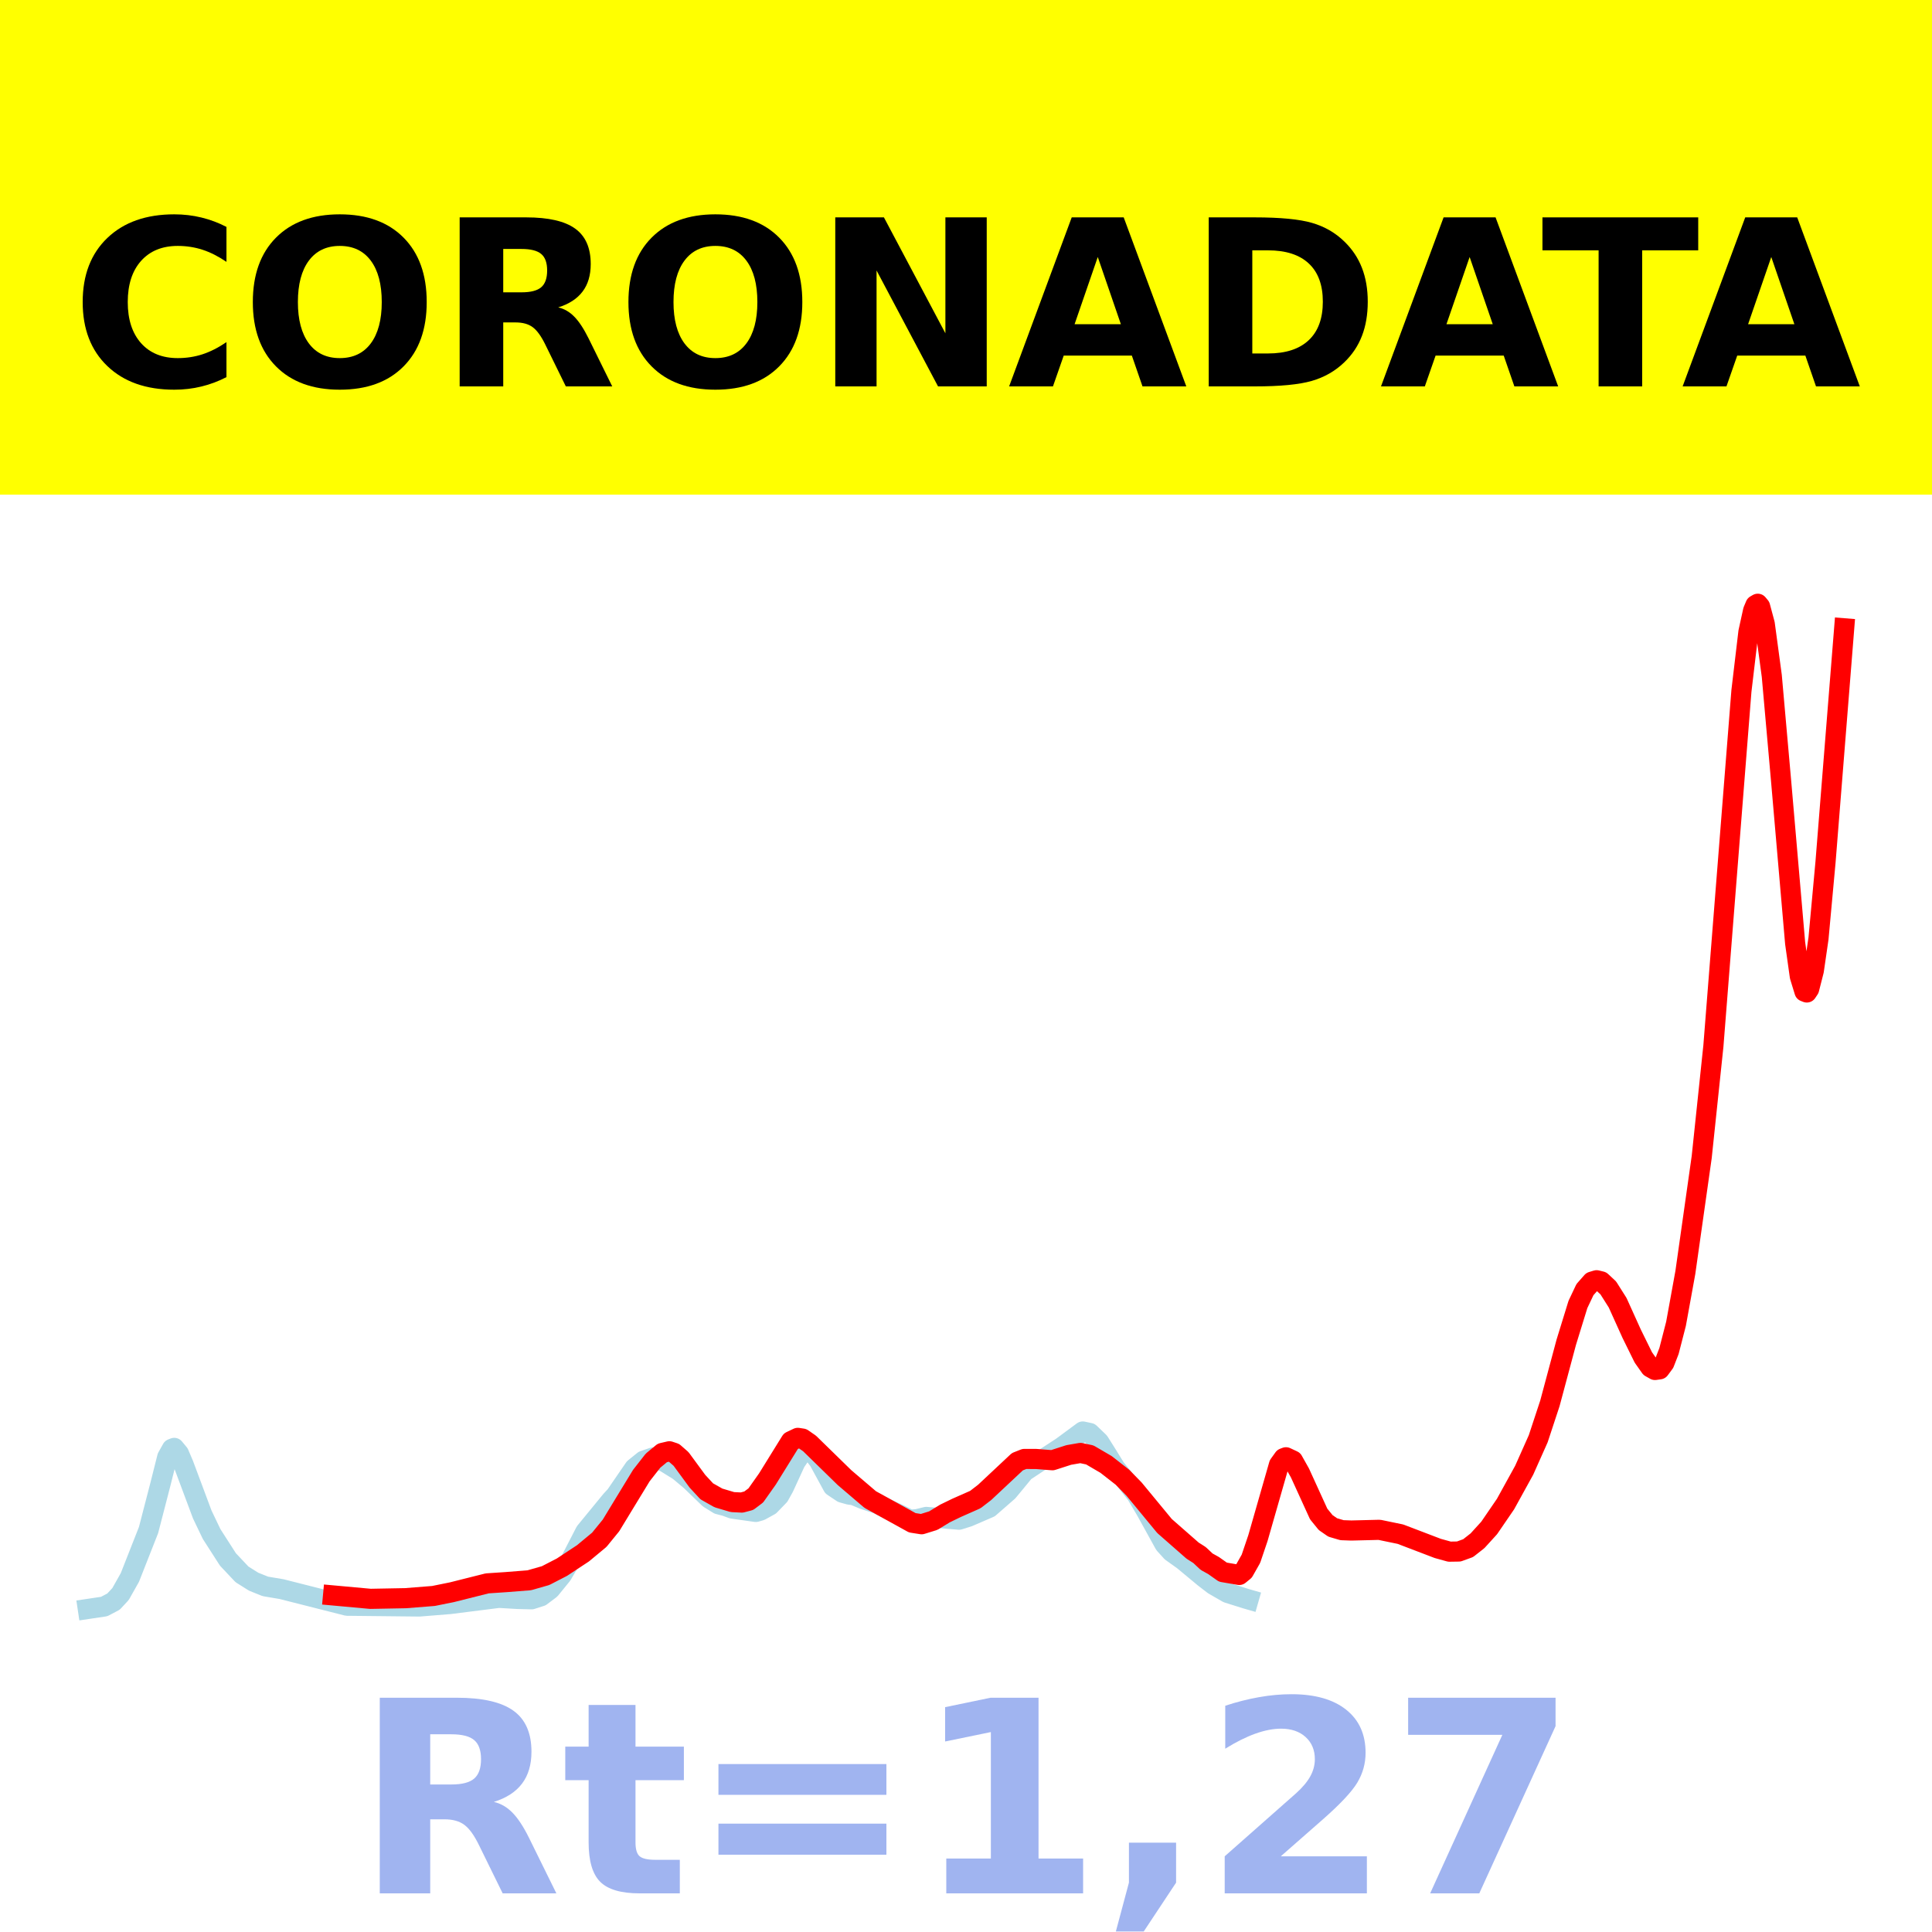
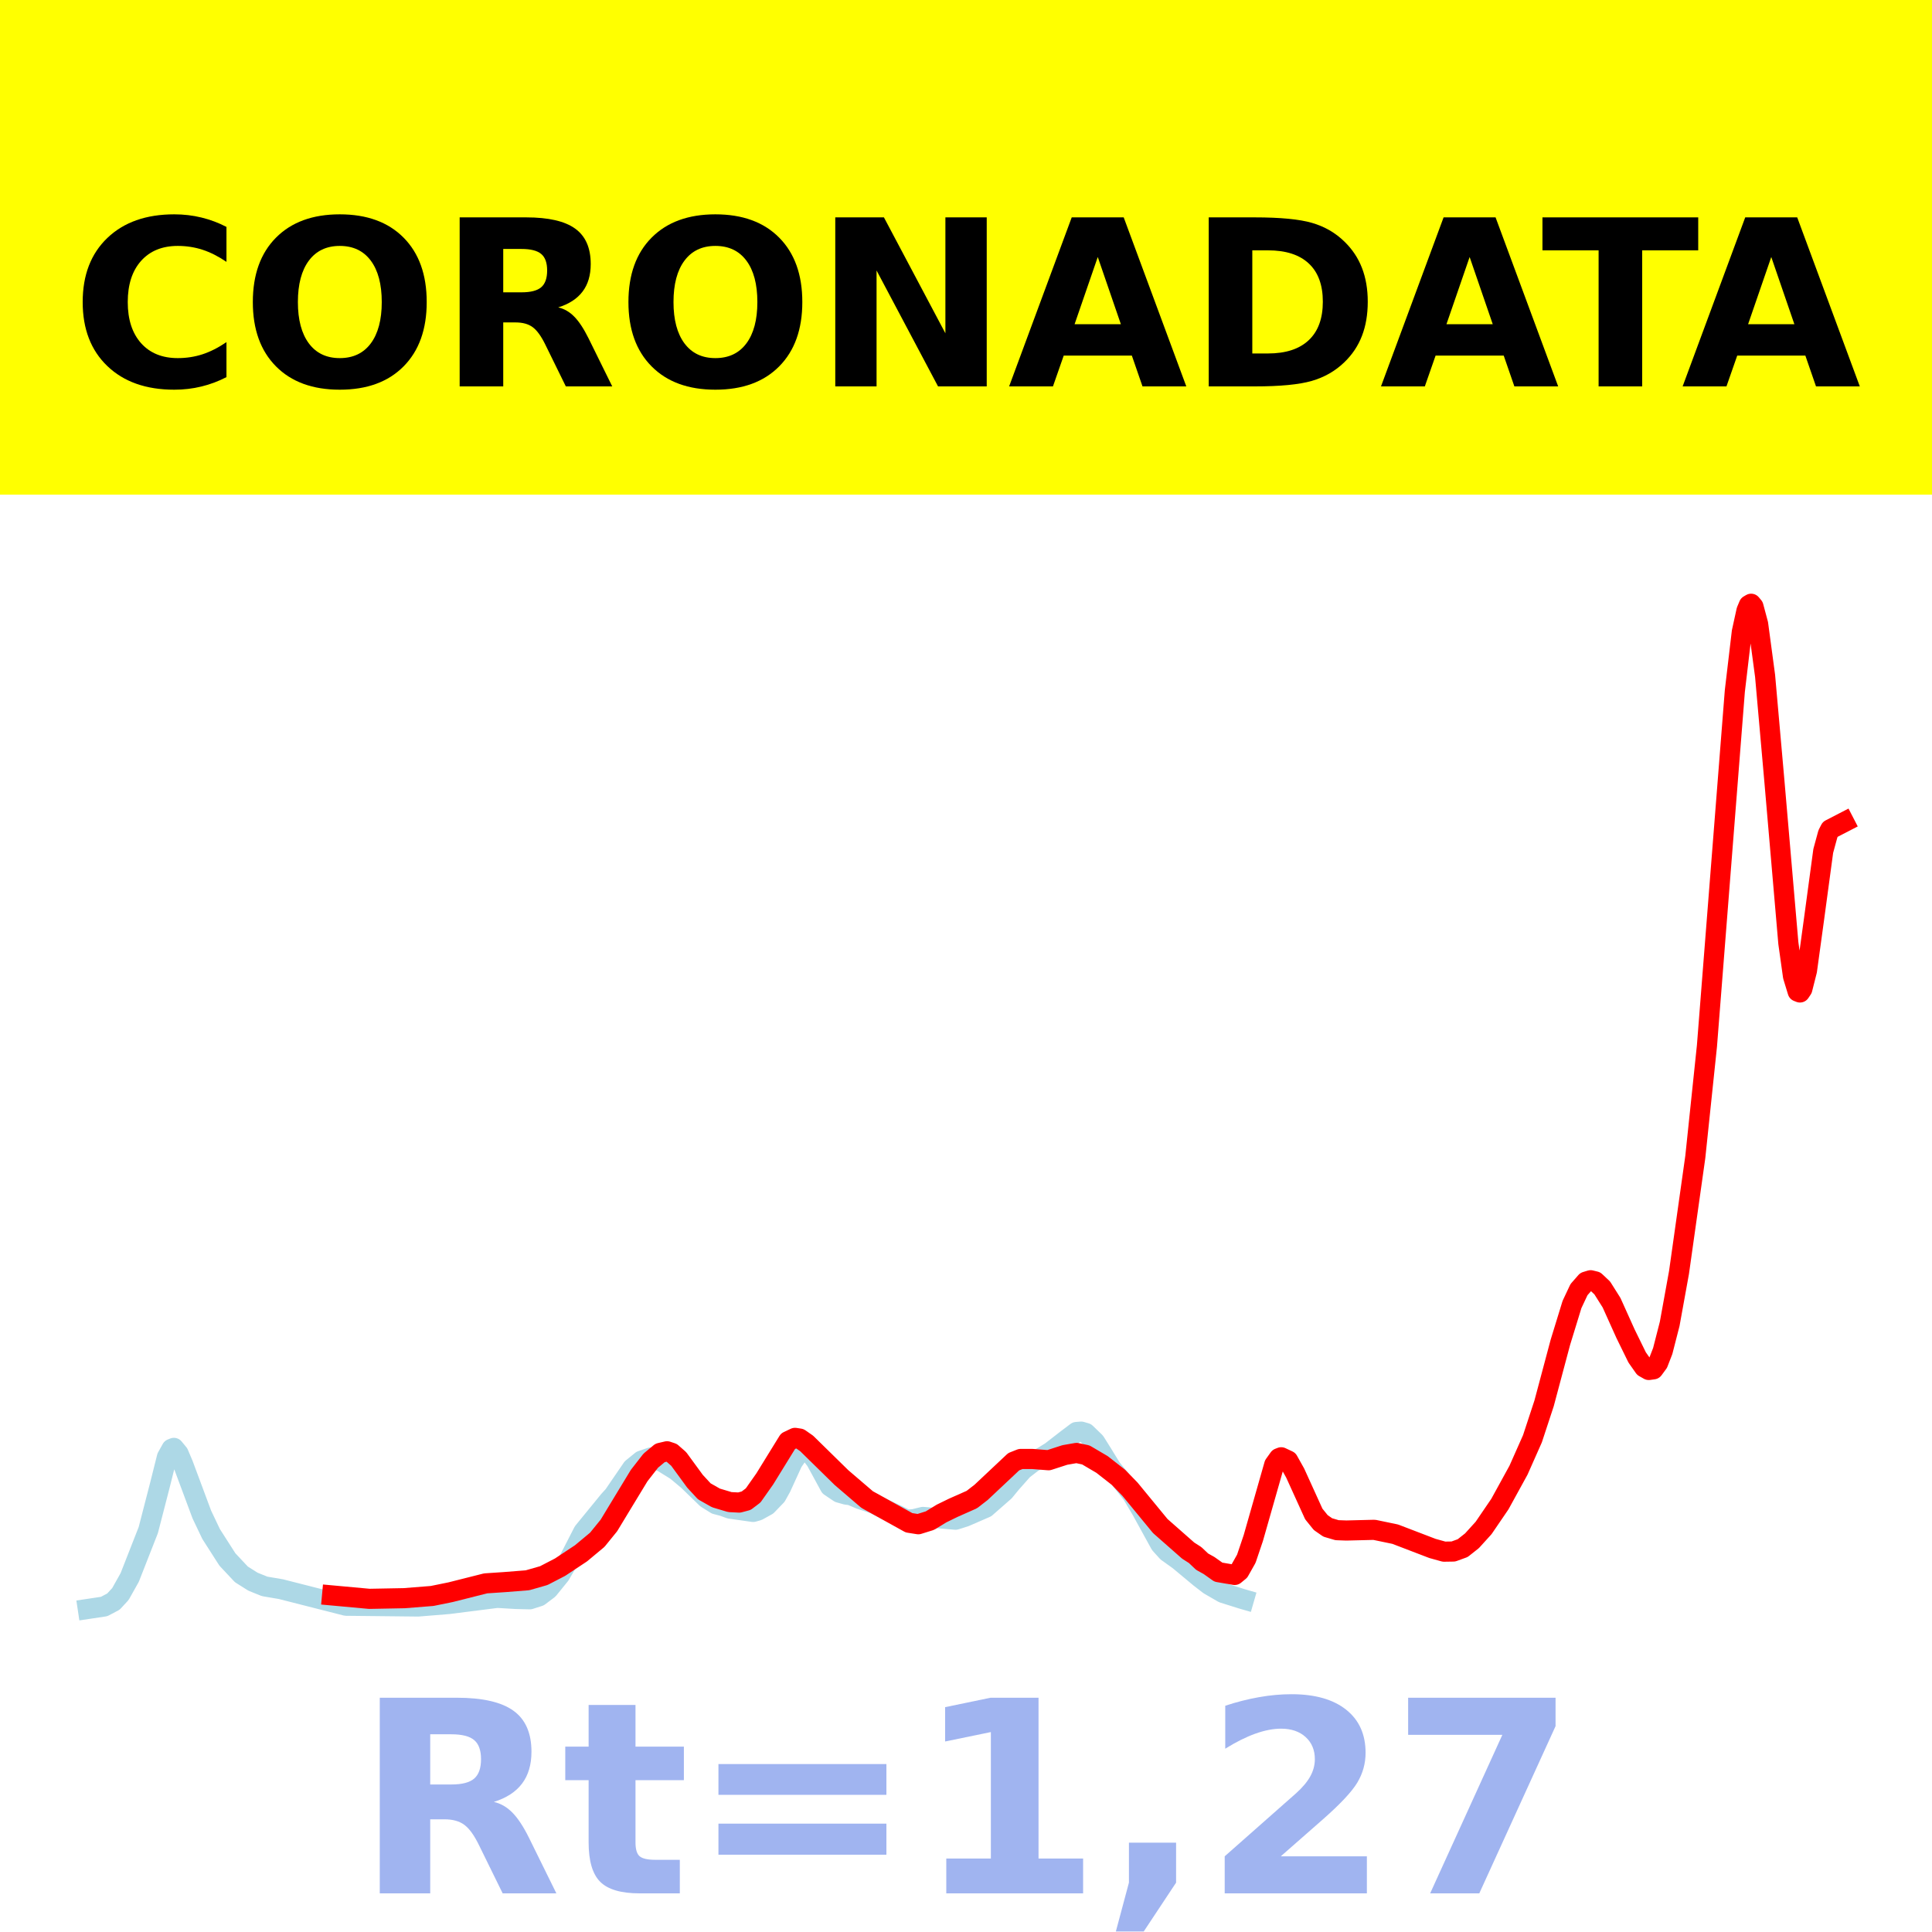
<svg xmlns="http://www.w3.org/2000/svg" xmlns:xlink="http://www.w3.org/1999/xlink" height="144pt" version="1.1" viewBox="0 0 144 144" width="144pt">
  <defs>
    <style type="text/css">*{stroke-linecap:butt;stroke-linejoin:round;}</style>
  </defs>
  <g id="figure_1">
    <g id="patch_1">
      <path d="M 0 144  L 144 144  L 144 0  L 0 0  z " style="fill:#ffffff;" />
    </g>
    <g id="axes_1">
      <g id="patch_2">
        <path d="M 0 144  L 144 144  L 144 0  L 0 0  z " style="fill:#ffffff;" />
      </g>
      <g id="line2d_1">
-         <path clip-path="url(#pf840790685)" d="M 6.545 119.923  L 7.764 119.741  L 8.46 119.375  L 8.983 118.812  L 9.679 117.579  L 11.072 114.04  L 11.942 110.682  L 12.464 108.608  L 12.812 107.986  L 12.986 107.917  L 13.335 108.339  L 13.683 109.154  L 15.075 112.88  L 15.772 114.337  L 16.99 116.234  L 18.035 117.343  L 18.905 117.89  L 19.776 118.24  L 20.994 118.446  L 25.868 119.682  L 31.265 119.739  L 33.528 119.556  L 37.184 119.094  L 38.576 119.176  L 39.621 119.202  L 40.317 118.979  L 41.014 118.455  L 41.884 117.385  L 42.58 116.201  L 43.625 114.173  L 45.54 111.838  L 45.888 111.459  L 47.28 109.431  L 47.977 108.869  L 48.673 108.633  L 49.544 108.968  L 50.588 109.614  L 51.458 110.341  L 52.851 111.685  L 53.547 112.118  L 54.07 112.254  L 54.592 112.444  L 56.333 112.69  L 56.681 112.592  L 57.377 112.208  L 58.074 111.486  L 58.422 110.862  L 59.292 108.969  L 59.814 108.214  L 60.162 108.051  L 60.511 108.183  L 61.033 108.872  L 62.077 110.786  L 62.774 111.253  L 63.296 111.399  L 63.644 111.444  L 64.34 111.738  L 65.385 112.081  L 66.255 112.523  L 67.126 112.924  L 67.822 113.27  L 68.344 113.233  L 69.041 113.062  L 71.478 113.27  L 72.174 113.052  L 73.741 112.375  L 75.133 111.16  L 75.656 110.528  L 76.352 109.682  L 77.745 108.761  L 79.137 107.853  L 80.704 106.696  L 81.226 106.807  L 81.923 107.477  L 82.445 108.307  L 83.141 109.433  L 83.838 110.287  L 84.708 111.397  L 85.404 112.572  L 86.797 115.095  L 87.319 115.67  L 88.19 116.29  L 89.756 117.589  L 90.453 118.125  L 91.497 118.727  L 92.89 119.164  L 93.064 119.214  L 93.064 119.214  " style="fill:none;stroke:#add8e6;stroke-linecap:square;stroke-width:1.5;" />
+         <path clip-path="url(#pa760272ea7)" d="M 6.545 119.923  L 7.759 119.741  L 8.453 119.375  L 8.973 118.812  L 9.666 117.579  L 11.054 114.04  L 11.921 110.682  L 12.441 108.608  L 12.787 107.986  L 12.961 107.917  L 13.308 108.339  L 13.654 109.154  L 15.042 112.88  L 15.735 114.337  L 16.949 116.234  L 17.989 117.343  L 18.856 117.89  L 19.723 118.24  L 20.937 118.446  L 25.792 119.682  L 31.167 119.739  L 33.421 119.556  L 37.062 119.094  L 38.449 119.176  L 39.489 119.202  L 40.183 118.979  L 40.877 118.455  L 41.744 117.385  L 42.437 116.201  L 43.477 114.173  L 45.385 111.838  L 45.731 111.459  L 47.119 109.431  L 47.812 108.869  L 48.506 108.633  L 49.373 108.968  L 50.413 109.614  L 51.28 110.341  L 52.667 111.686  L 53.361 112.118  L 53.881 112.254  L 54.401 112.444  L 56.135 112.69  L 56.482 112.592  L 57.175 112.208  L 57.869 111.486  L 58.216 110.862  L 59.082 108.969  L 59.603 108.214  L 59.949 108.051  L 60.296 108.183  L 60.816 108.872  L 61.857 110.786  L 62.55 111.253  L 63.07 111.399  L 63.417 111.445  L 64.111 111.738  L 65.151 112.081  L 66.018 112.524  L 66.885 112.924  L 67.579 113.27  L 68.099 113.233  L 68.792 113.063  L 71.22 113.27  L 71.913 113.052  L 73.474 112.375  L 74.861 111.16  L 75.381 110.528  L 76.248 109.551  L 76.942 109.013  L 77.809 108.518  L 78.329 108.196  L 79.542 107.256  L 80.236 106.733  L 80.583 106.705  L 80.93 106.807  L 81.623 107.477  L 82.143 108.307  L 82.837 109.434  L 83.53 110.287  L 84.397 111.397  L 85.091 112.572  L 86.478 115.095  L 86.998 115.67  L 87.865 116.29  L 89.426 117.589  L 90.119 118.125  L 91.16 118.727  L 92.547 119.164  L 92.72 119.214  L 92.72 119.214  " style="fill:none;stroke:#add8e6;stroke-linecap:square;stroke-width:1.5;" />
      </g>
      <g id="line2d_2">
-         <path clip-path="url(#pf840790685)" d="M 24.824 118.914  L 27.609 119.168  L 30.221 119.119  L 32.309 118.954  L 33.702 118.671  L 36.313 118.015  L 37.706 117.922  L 39.447 117.785  L 40.665 117.437  L 41.884 116.808  L 43.451 115.776  L 44.669 114.765  L 45.54 113.697  L 46.584 111.98  L 47.803 109.98  L 48.673 108.868  L 49.369 108.292  L 49.892 108.17  L 50.24 108.286  L 50.762 108.742  L 51.981 110.402  L 52.677 111.154  L 53.547 111.646  L 54.592 111.957  L 55.288 111.992  L 55.81 111.854  L 56.333 111.46  L 57.203 110.229  L 58.944 107.417  L 59.466 107.17  L 59.814 107.224  L 60.337 107.585  L 62.948 110.135  L 64.863 111.768  L 67.996 113.498  L 68.692 113.608  L 69.563 113.338  L 70.433 112.807  L 71.304 112.384  L 72.696 111.769  L 73.393 111.231  L 75.83 108.948  L 76.352 108.741  L 77.222 108.743  L 78.441 108.838  L 79.66 108.445  L 80.53 108.294  L 81.226 108.441  L 82.445 109.155  L 83.663 110.106  L 84.534 110.998  L 86.797 113.74  L 88.886 115.572  L 89.408 115.905  L 89.93 116.396  L 90.453 116.687  L 91.149 117.179  L 92.368 117.387  L 92.716 117.102  L 93.238 116.18  L 93.76 114.638  L 95.327 109.169  L 95.675 108.684  L 95.849 108.617  L 96.371 108.861  L 96.894 109.792  L 98.286 112.843  L 98.809 113.486  L 99.331 113.847  L 100.027 114.051  L 100.723 114.076  L 102.812 114.024  L 104.379 114.348  L 107.164 115.411  L 108.035 115.652  L 108.731 115.641  L 109.427 115.388  L 110.124 114.841  L 110.994 113.885  L 112.213 112.105  L 113.605 109.58  L 114.65 107.236  L 115.52 104.599  L 116.739 100.048  L 117.609 97.227  L 118.132 96.123  L 118.654 95.528  L 119.002 95.422  L 119.35 95.507  L 119.872 95.994  L 120.569 97.096  L 121.613 99.404  L 122.484 101.173  L 123.006 101.914  L 123.354 102.11  L 123.702 102.061  L 124.05 101.59  L 124.398 100.696  L 124.921 98.667  L 125.617 94.837  L 126.836 86.234  L 127.706 77.969  L 128.576 66.933  L 129.795 51.503  L 130.317 47.101  L 130.665 45.516  L 130.839 45.102  L 131.014 45  L 131.188 45.209  L 131.536 46.504  L 132.058 50.373  L 132.754 58.221  L 133.799 70.294  L 134.147 72.769  L 134.495 73.905  L 134.669 73.974  L 134.843 73.714  L 135.191 72.348  L 135.54 69.947  L 136.062 64.274  L 137.455 46.83  L 137.455 46.83  " style="fill:none;stroke:#ff0000;stroke-linecap:square;stroke-width:1.5;" />
+         <path clip-path="url(#pa760272ea7)" d="M 24.751 118.914  L 27.526 119.168  L 30.126 119.119  L 32.207 118.954  L 33.594 118.671  L 36.195 118.015  L 37.582 117.922  L 39.316 117.785  L 40.53 117.437  L 41.744 116.808  L 43.304 115.776  L 44.518 114.765  L 45.385 113.697  L 46.425 111.98  L 47.639 109.981  L 48.506 108.868  L 49.199 108.292  L 49.719 108.17  L 50.066 108.286  L 50.586 108.742  L 51.8 110.402  L 52.494 111.154  L 53.361 111.646  L 54.401 111.957  L 55.095 111.992  L 55.615 111.854  L 56.135 111.46  L 57.002 110.229  L 58.736 107.417  L 59.256 107.17  L 59.603 107.224  L 60.123 107.585  L 62.724 110.135  L 64.631 111.768  L 67.752 113.498  L 68.446 113.608  L 69.312 113.338  L 70.179 112.807  L 71.046 112.384  L 72.433 111.769  L 73.127 111.231  L 75.554 108.949  L 76.075 108.742  L 76.942 108.743  L 78.155 108.838  L 79.369 108.445  L 80.236 108.294  L 80.93 108.441  L 82.143 109.155  L 83.357 110.106  L 84.224 110.998  L 86.478 113.74  L 88.559 115.572  L 89.079 115.905  L 89.599 116.397  L 90.119 116.687  L 90.813 117.179  L 92.026 117.387  L 92.373 117.102  L 92.893 116.18  L 93.414 114.638  L 94.974 109.169  L 95.321 108.684  L 95.494 108.617  L 96.014 108.862  L 96.535 109.792  L 97.922 112.843  L 98.442 113.486  L 98.962 113.847  L 99.656 114.051  L 100.349 114.076  L 102.43 114.024  L 103.99 114.348  L 106.765 115.411  L 107.632 115.652  L 108.325 115.641  L 109.019 115.388  L 109.712 114.841  L 110.579 113.885  L 111.793 112.105  L 113.18 109.58  L 114.22 107.236  L 115.087 104.599  L 116.301 100.049  L 117.168 97.227  L 117.688 96.123  L 118.208 95.528  L 118.555 95.422  L 118.902 95.507  L 119.422 95.995  L 120.116 97.096  L 121.156 99.404  L 122.023 101.173  L 122.543 101.914  L 122.89 102.11  L 123.237 102.061  L 123.583 101.59  L 123.93 100.696  L 124.45 98.667  L 125.144 94.837  L 126.358 86.234  L 127.225 77.969  L 128.092 66.933  L 129.305 51.503  L 129.825 47.101  L 130.172 45.516  L 130.346 45.102  L 130.519 45  L 130.692 45.209  L 131.039 46.504  L 131.559 50.373  L 132.253 58.22  L 133.293 70.294  L 133.64 72.768  L 133.987 73.905  L 134.16 73.973  L 134.334 73.714  L 134.68 72.347  L 135.2 68.561  L 135.894 63.424  L 136.241 62.15  L 136.414 61.814  L 137.455 61.276  L 137.455 61.276  " style="fill:none;stroke:#ff0000;stroke-linecap:square;stroke-width:1.5;" />
      </g>
      <g id="patch_3">
        <path d="M 0 144  L 0 0  " style="fill:none;stroke:#ffffff;stroke-linecap:square;stroke-linejoin:miter;stroke-width:0.8;" />
      </g>
      <g id="patch_4">
        <path d="M 144 144  L 144 0  " style="fill:none;stroke:#ffffff;stroke-linecap:square;stroke-linejoin:miter;stroke-width:0.8;" />
      </g>
      <g id="patch_5">
        <path d="M 0 144  L 144 144  " style="fill:none;stroke:#ffffff;stroke-linecap:square;stroke-linejoin:miter;stroke-width:0.8;" />
      </g>
      <g id="patch_6">
        <path d="M 0 0  L 144 0  " style="fill:none;stroke:#ffffff;stroke-linecap:square;stroke-linejoin:miter;stroke-width:0.8;" />
      </g>
    </g>
    <g id="text_1">
      <g id="patch_7">
        <path d="M -64.848 36.368  L 208.848 36.368  L 208.848 -7.654  L -64.848 -7.654  z " style="fill:#ffff00;stroke:#ffff00;stroke-linejoin:miter;" />
      </g>
      <g transform="translate(72 9.45018)scale(0.1728 -0.1728)" />
      <g transform="translate(-60.87375 28.8)scale(0.1728 -0.1728)">
        <defs>
          <path id="DejaVuSans-Bold-32" />
          <path d="M 67 4  Q 61.812 1.312 56.203 -0.047  Q 50.594 -1.422 44.484 -1.422  Q 26.266 -1.422 15.625 8.766  Q 4.984 18.953 4.984 36.375  Q 4.984 53.859 15.625 64.031  Q 26.266 74.219 44.484 74.219  Q 50.594 74.219 56.203 72.844  Q 61.812 71.484 67 68.797  L 67 53.719  Q 61.766 57.281 56.688 58.938  Q 51.609 60.594 46 60.594  Q 35.938 60.594 30.172 54.141  Q 24.422 47.703 24.422 36.375  Q 24.422 25.094 30.172 18.641  Q 35.938 12.203 46 12.203  Q 51.609 12.203 56.688 13.859  Q 61.766 15.531 67 19.094  z " id="DejaVuSans-Bold-67" />
          <path d="M 42.484 60.594  Q 33.891 60.594 29.156 54.25  Q 24.422 47.906 24.422 36.375  Q 24.422 24.906 29.156 18.547  Q 33.891 12.203 42.484 12.203  Q 51.125 12.203 55.859 18.547  Q 60.594 24.906 60.594 36.375  Q 60.594 47.906 55.859 54.25  Q 51.125 60.594 42.484 60.594  z M 42.484 74.219  Q 60.062 74.219 70.016 64.156  Q 79.984 54.109 79.984 36.375  Q 79.984 18.703 70.016 8.641  Q 60.062 -1.422 42.484 -1.422  Q 24.953 -1.422 14.969 8.641  Q 4.984 18.703 4.984 36.375  Q 4.984 54.109 14.969 64.156  Q 24.953 74.219 42.484 74.219  z " id="DejaVuSans-Bold-79" />
          <path d="M 35.891 40.578  Q 41.797 40.578 44.359 42.766  Q 46.922 44.969 46.922 50  Q 46.922 54.984 44.359 57.125  Q 41.797 59.281 35.891 59.281  L 27.984 59.281  L 27.984 40.578  z M 27.984 27.594  L 27.984 0  L 9.188 0  L 9.188 72.906  L 37.891 72.906  Q 52.297 72.906 59 68.062  Q 65.719 63.234 65.719 52.781  Q 65.719 45.562 62.219 40.922  Q 58.734 36.281 51.703 34.078  Q 55.562 33.203 58.609 30.094  Q 61.672 27 64.797 20.703  L 75 0  L 54.984 0  L 46.094 18.109  Q 43.406 23.578 40.641 25.578  Q 37.891 27.594 33.297 27.594  z " id="DejaVuSans-Bold-82" />
          <path d="M 9.188 72.906  L 30.172 72.906  L 56.688 22.906  L 56.688 72.906  L 74.516 72.906  L 74.516 0  L 53.516 0  L 27 50  L 27 0  L 9.188 0  z " id="DejaVuSans-Bold-78" />
          <path d="M 53.422 13.281  L 24.031 13.281  L 19.391 0  L 0.484 0  L 27.484 72.906  L 49.906 72.906  L 76.906 0  L 58.016 0  z M 28.719 26.812  L 48.688 26.812  L 38.719 55.812  z " id="DejaVuSans-Bold-65" />
          <path d="M 27.984 58.688  L 27.984 14.203  L 34.719 14.203  Q 46.234 14.203 52.312 19.922  Q 58.406 25.641 58.406 36.531  Q 58.406 47.359 52.344 53.016  Q 46.297 58.688 34.719 58.688  z M 9.188 72.906  L 29 72.906  Q 45.609 72.906 53.734 70.531  Q 61.859 68.172 67.672 62.5  Q 72.797 57.562 75.281 51.109  Q 77.781 44.672 77.781 36.531  Q 77.781 28.266 75.281 21.797  Q 72.797 15.328 67.672 10.406  Q 61.812 4.734 53.609 2.359  Q 45.406 0 29 0  L 9.188 0  z " id="DejaVuSans-Bold-68" />
          <path d="M 0.484 72.906  L 67.672 72.906  L 67.672 58.688  L 43.5 58.688  L 43.5 0  L 24.703 0  L 24.703 58.688  L 0.484 58.688  z " id="DejaVuSans-Bold-84" />
        </defs>
        <use xlink:href="#DejaVuSans-Bold-32" />
        <use x="34.814" xlink:href="#DejaVuSans-Bold-32" />
        <use x="69.629" xlink:href="#DejaVuSans-Bold-32" />
        <use x="104.443" xlink:href="#DejaVuSans-Bold-32" />
        <use x="139.258" xlink:href="#DejaVuSans-Bold-32" />
        <use x="174.072" xlink:href="#DejaVuSans-Bold-32" />
        <use x="208.887" xlink:href="#DejaVuSans-Bold-32" />
        <use x="243.701" xlink:href="#DejaVuSans-Bold-32" />
        <use x="278.516" xlink:href="#DejaVuSans-Bold-32" />
        <use x="313.33" xlink:href="#DejaVuSans-Bold-32" />
        <use x="348.145" xlink:href="#DejaVuSans-Bold-32" />
        <use x="382.959" xlink:href="#DejaVuSans-Bold-67" />
        <use x="456.348" xlink:href="#DejaVuSans-Bold-79" />
        <use x="541.357" xlink:href="#DejaVuSans-Bold-82" />
        <use x="618.359" xlink:href="#DejaVuSans-Bold-79" />
        <use x="703.369" xlink:href="#DejaVuSans-Bold-78" />
        <use x="787.061" xlink:href="#DejaVuSans-Bold-65" />
        <use x="864.453" xlink:href="#DejaVuSans-Bold-68" />
        <use x="947.461" xlink:href="#DejaVuSans-Bold-65" />
        <use x="1017.104" xlink:href="#DejaVuSans-Bold-84" />
        <use x="1077.566" xlink:href="#DejaVuSans-Bold-65" />
        <use x="1154.959" xlink:href="#DejaVuSans-Bold-32" />
        <use x="1189.773" xlink:href="#DejaVuSans-Bold-32" />
        <use x="1224.588" xlink:href="#DejaVuSans-Bold-32" />
        <use x="1259.402" xlink:href="#DejaVuSans-Bold-32" />
        <use x="1294.217" xlink:href="#DejaVuSans-Bold-32" />
        <use x="1329.031" xlink:href="#DejaVuSans-Bold-32" />
        <use x="1363.846" xlink:href="#DejaVuSans-Bold-32" />
        <use x="1398.66" xlink:href="#DejaVuSans-Bold-32" />
        <use x="1433.475" xlink:href="#DejaVuSans-Bold-32" />
        <use x="1468.289" xlink:href="#DejaVuSans-Bold-32" />
        <use x="1503.104" xlink:href="#DejaVuSans-Bold-32" />
      </g>
    </g>
    <g id="text_2">
      <g style="fill:#4169e1;opacity:0.5;" transform="translate(26.46875 141.12)scale(0.2 -0.2)">
        <defs>
          <path d="M 27.484 70.219  L 27.484 54.688  L 45.516 54.688  L 45.516 42.188  L 27.484 42.188  L 27.484 19  Q 27.484 15.188 29 13.844  Q 30.516 12.5 35.016 12.5  L 44 12.5  L 44 0  L 29 0  Q 18.656 0 14.328 4.312  Q 10.016 8.641 10.016 19  L 10.016 42.188  L 1.312 42.188  L 1.312 54.688  L 10.016 54.688  L 10.016 70.219  z " id="DejaVuSans-Bold-116" />
          <path d="M 10.594 48.188  L 73.188 48.188  L 73.188 36.719  L 10.594 36.719  z M 10.594 25.984  L 73.188 25.984  L 73.188 14.406  L 10.594 14.406  z " id="DejaVuSans-Bold-61" />
          <path d="M 11.719 12.984  L 28.328 12.984  L 28.328 60.109  L 11.281 56.594  L 11.281 69.391  L 28.219 72.906  L 46.094 72.906  L 46.094 12.984  L 62.703 12.984  L 62.703 0  L 11.719 0  z " id="DejaVuSans-Bold-49" />
          <path d="M 10.203 18.891  L 27.781 18.891  L 27.781 4  L 15.719 -14.203  L 5.328 -14.203  L 10.203 4  z " id="DejaVuSans-Bold-44" />
          <path d="M 28.812 13.812  L 60.891 13.812  L 60.891 0  L 7.906 0  L 7.906 13.812  L 34.516 37.312  Q 38.094 40.531 39.797 43.609  Q 41.5 46.688 41.5 50  Q 41.5 55.125 38.062 58.25  Q 34.625 61.375 28.906 61.375  Q 24.516 61.375 19.281 59.5  Q 14.062 57.625 8.109 53.906  L 8.109 69.922  Q 14.453 72.016 20.656 73.109  Q 26.859 74.219 32.812 74.219  Q 45.906 74.219 53.156 68.453  Q 60.406 62.703 60.406 52.391  Q 60.406 46.438 57.328 41.281  Q 54.25 36.141 44.391 27.484  z " id="DejaVuSans-Bold-50" />
          <path d="M 6.688 72.906  L 61.625 72.906  L 61.625 62.312  L 33.203 0  L 14.891 0  L 41.797 59.078  L 6.688 59.078  z " id="DejaVuSans-Bold-55" />
        </defs>
        <use xlink:href="#DejaVuSans-Bold-82" />
        <use x="77.002" xlink:href="#DejaVuSans-Bold-116" />
        <use x="124.805" xlink:href="#DejaVuSans-Bold-61" />
        <use x="208.594" xlink:href="#DejaVuSans-Bold-49" />
        <use x="278.174" xlink:href="#DejaVuSans-Bold-44" />
        <use x="316.162" xlink:href="#DejaVuSans-Bold-50" />
        <use x="385.742" xlink:href="#DejaVuSans-Bold-55" />
      </g>
    </g>
  </g>
  <defs>
-     <clipPath id="pf840790685">
+     <clipPath id="pa760272ea7">
      <rect height="144" width="144" x="0" y="0" />
    </clipPath>
  </defs>
</svg>
